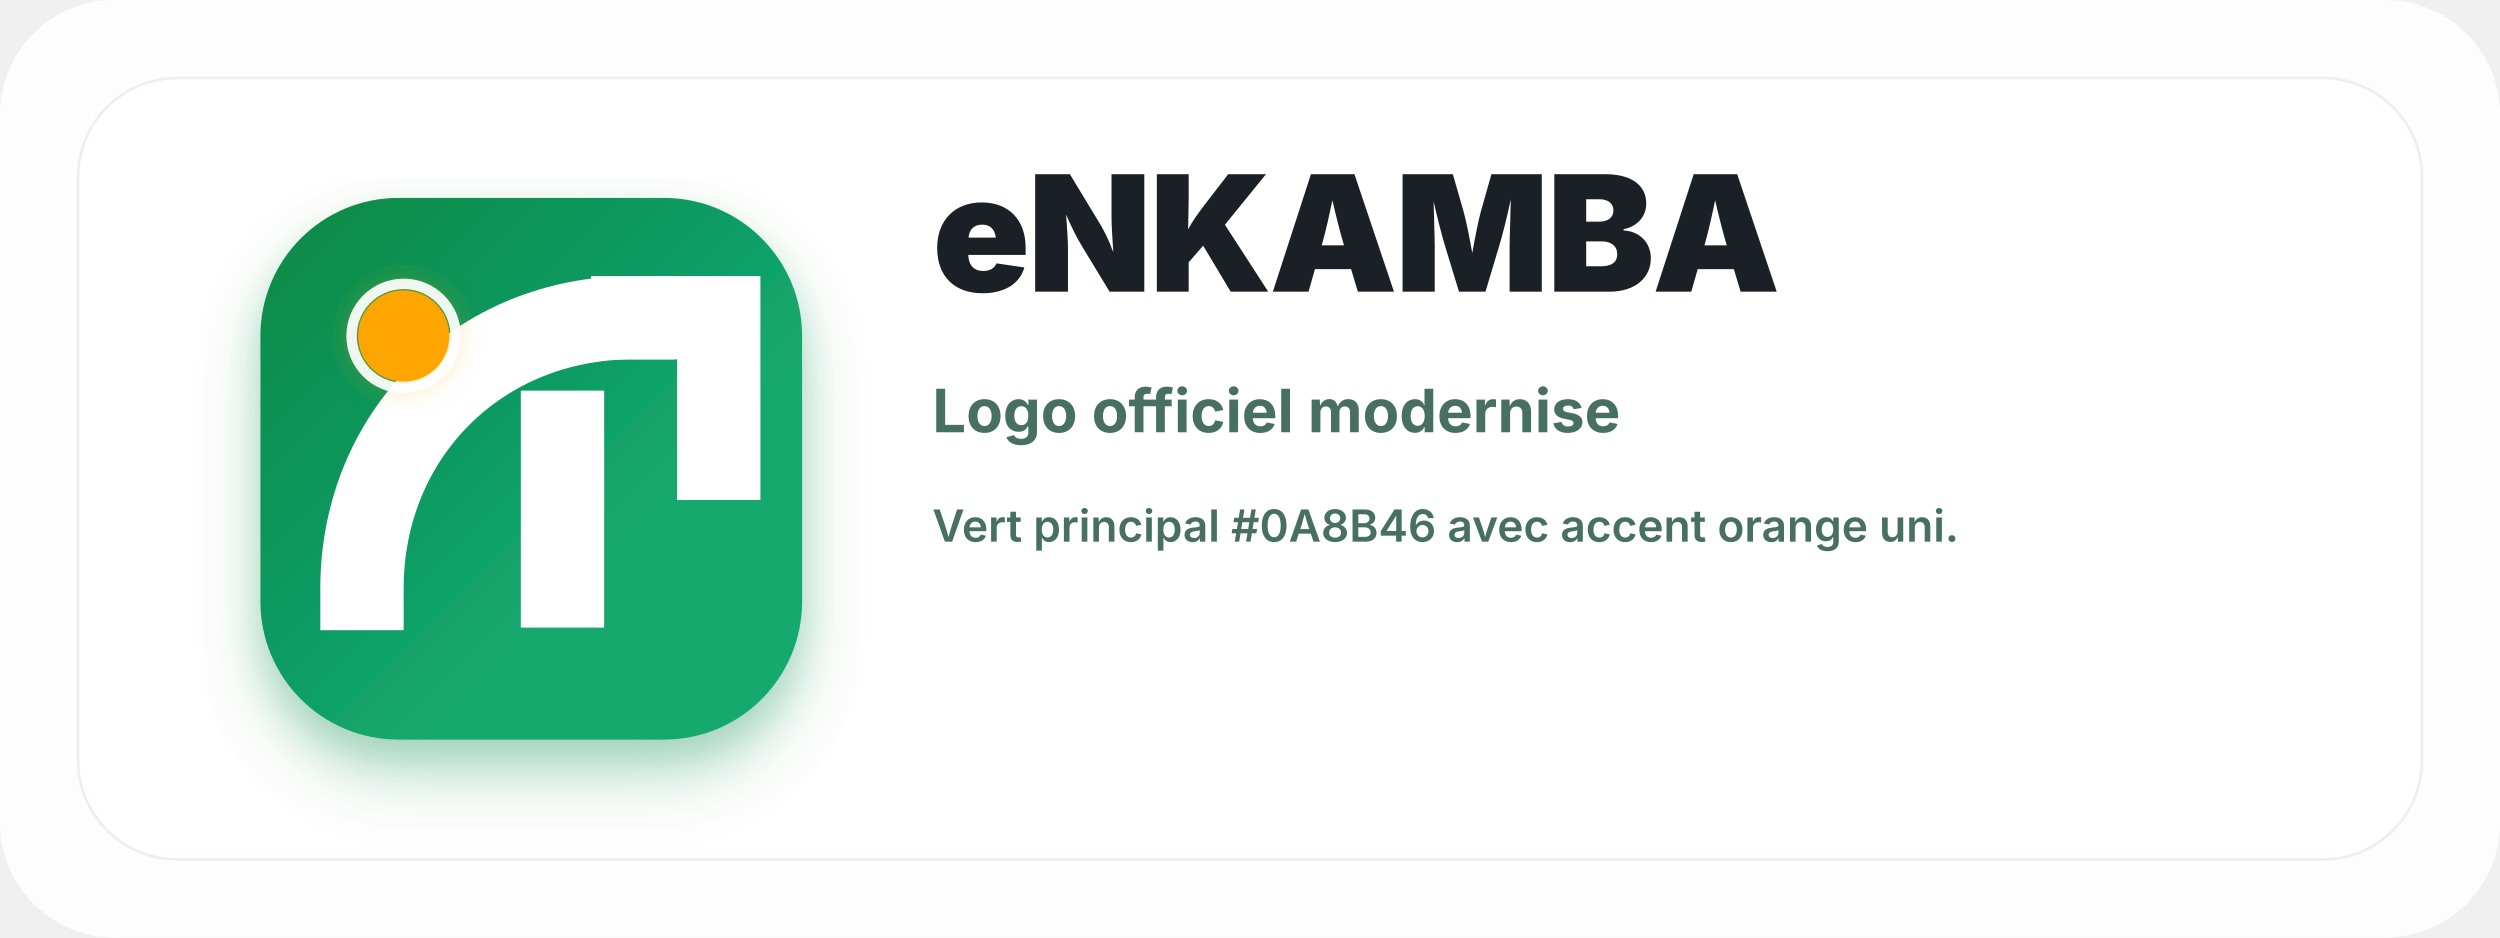
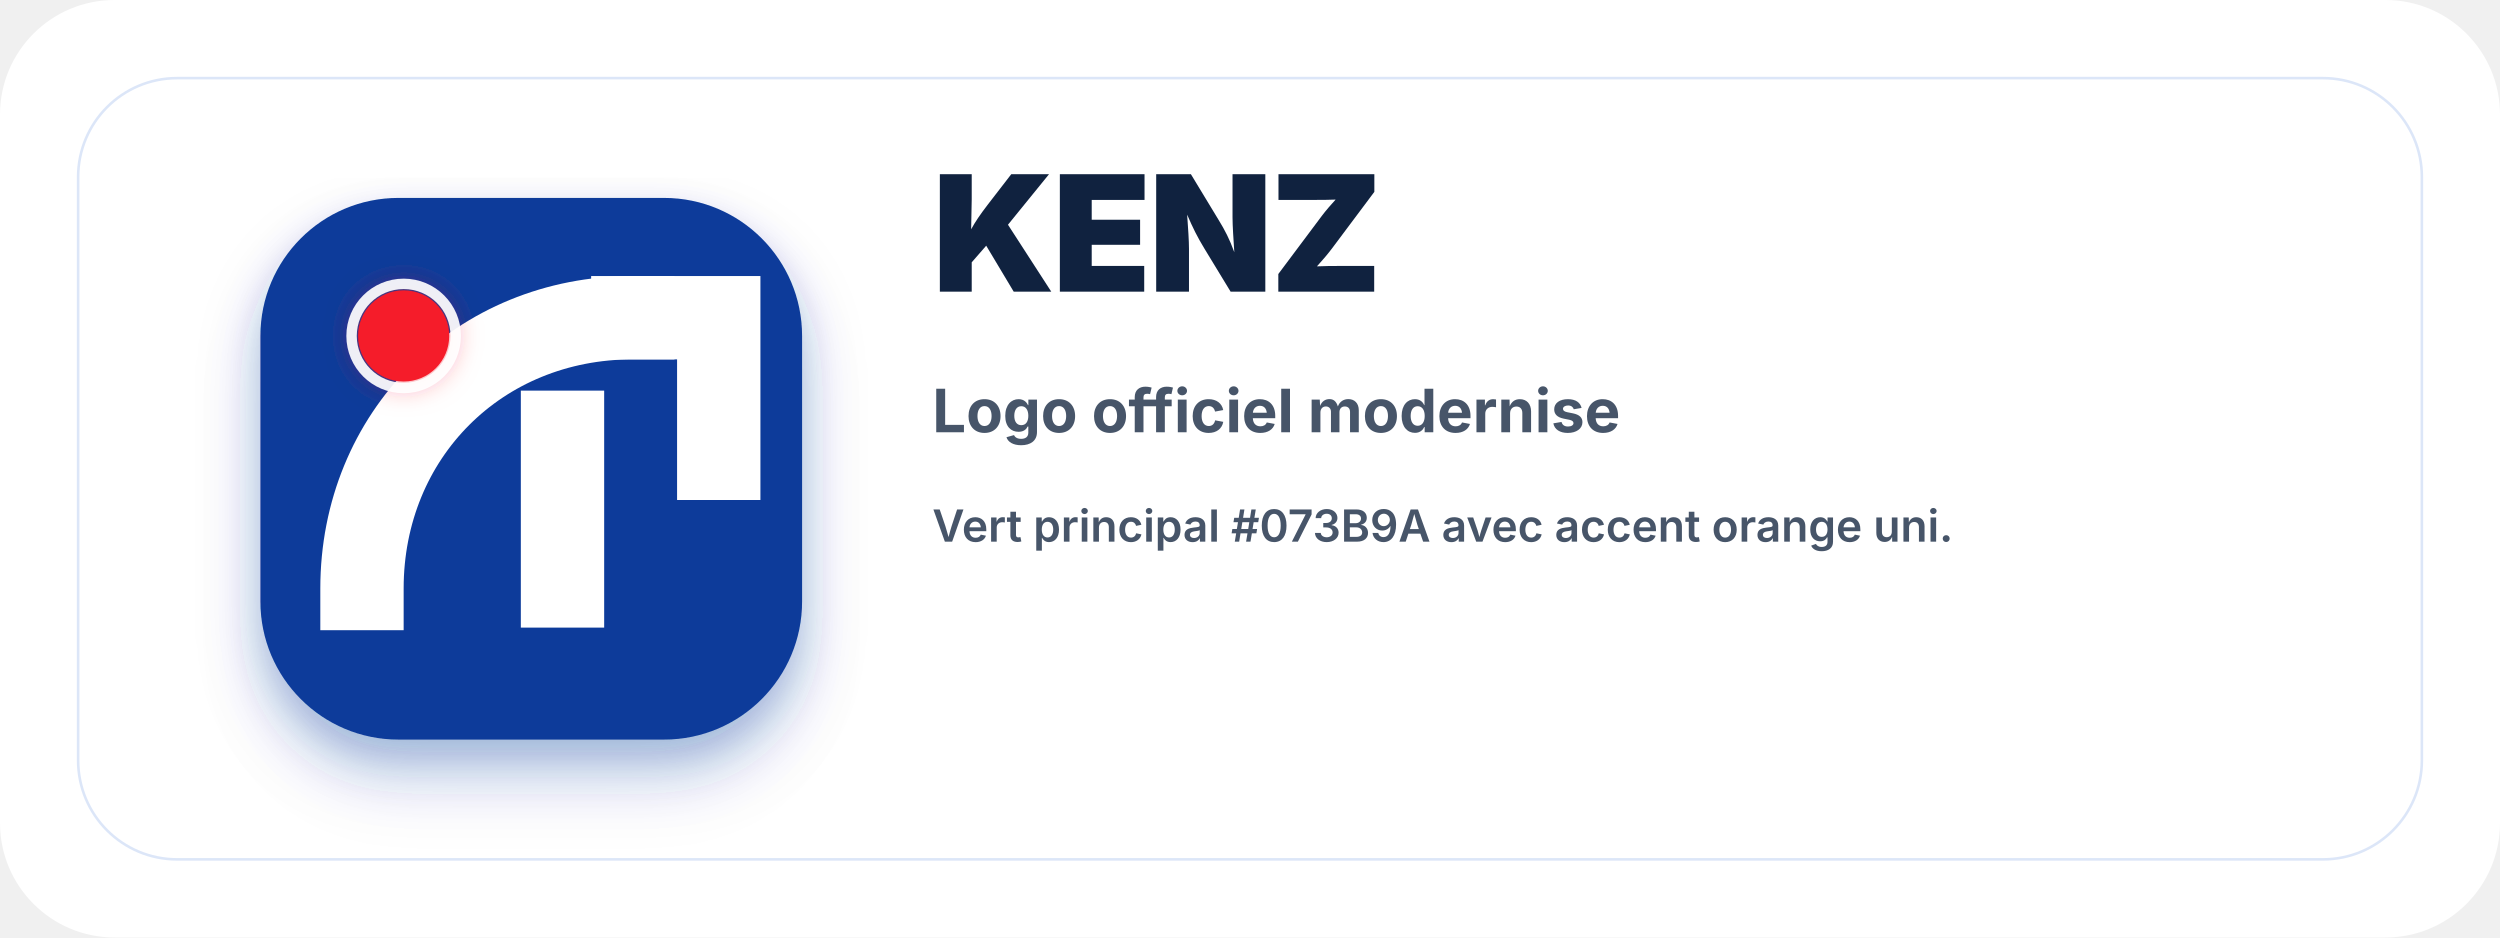
<svg xmlns="http://www.w3.org/2000/svg" width="960" height="360" viewBox="0 0 960 360" fill="none">
  <defs>
    <linearGradient id="bg" x1="76" y1="52" x2="332" y2="308" gradientUnits="userSpaceOnUse">
-       <stop offset="0" stop-color="#0A8B46" />
-       <stop offset="0.58" stop-color="#089961" />
-       <stop offset="1" stop-color="#18A96E" />
+       <stop offset="0" stop-color="#073B9A" />
+       <stop offset="0.58" stop-color="#073B9A" />
+       <stop offset="1" stop-color="#073B9A" />
    </linearGradient>
    <filter id="shadow" x="-20%" y="-20%" width="140%" height="150%">
-       <feDropShadow dx="0" dy="14" stdDeviation="14" flood-color="#0A8B46" flood-opacity="0.20" />
+       <feDropShadow dx="0" dy="14" stdDeviation="14" flood-color="#073B9A" flood-opacity="0.20" />
    </filter>
    <filter id="orangeGlow" x="-70%" y="-70%" width="240%" height="240%">
-       <feDropShadow dx="0" dy="0" stdDeviation="12" flood-color="#FFA500" flood-opacity="0.62" />
+       <feDropShadow dx="0" dy="0" stdDeviation="12" flood-color="#F51B2B" flood-opacity="0.62" />
    </filter>
  </defs>
-   <rect width="960" height="360" rx="44" fill="#FCFDFC" />
-   <rect x="30" y="30" width="900" height="300" rx="38" fill="white" stroke="#E9F0ED" />
+   <rect width="960" height="360" rx="44" fill="#FFFFFF" />
+   <rect x="30" y="30" width="900" height="300" rx="38" fill="white" stroke="#DCE6F8" />
  <g transform="translate(76 52) scale(.5)" filter="url(#shadow)">
    <defs>
      <linearGradient id="bg" x1="72" y1="46" x2="440" y2="466" gradientUnits="userSpaceOnUse">
-         <stop offset="0" stop-color="#0A8B46" />
-         <stop offset="0.58" stop-color="#089961" />
-         <stop offset="1" stop-color="#18A96E" />
+         <stop offset="0" stop-color="#073B9A" />
+         <stop offset="0.58" stop-color="#073B9A" />
+         <stop offset="1" stop-color="#073B9A" />
      </linearGradient>
      <filter id="softShadow" x="-15%" y="-10%" width="130%" height="135%">
-         <feDropShadow dx="0" dy="26" stdDeviation="24" flood-color="#0A8B46" flood-opacity="0.22" />
+         <feDropShadow dx="0" dy="26" stdDeviation="24" flood-color="#073B9A" flood-opacity="0.22" />
      </filter>
      <filter id="orangeGlow" x="-70%" y="-70%" width="240%" height="240%">
-         <feDropShadow dx="0" dy="0" stdDeviation="12" flood-color="#FFA500" flood-opacity="0.62" />
+         <feDropShadow dx="0" dy="0" stdDeviation="12" flood-color="#F51B2B" flood-opacity="0.62" />
        <feDropShadow dx="0" dy="8" stdDeviation="10" flood-color="#3B2200" flood-opacity="0.20" />
      </filter>
    </defs>
    <rect x="48" y="48" width="416" height="416" rx="106" fill="url(#bg)" filter="url(#softShadow)" />
    <path d="M126 348C126 230 216 140 334 140" stroke="#FFFFFF" stroke-width="64" stroke-linecap="square" />
    <path d="M334 140H400V248" stroke="#FFFFFF" stroke-width="64" stroke-linecap="square" stroke-linejoin="miter" />
    <path d="M280 346V228" stroke="#FFFFFF" stroke-width="64" stroke-linecap="square" />
-     <circle cx="158" cy="154" r="35" fill="#FFA500" filter="url(#orangeGlow)" />
+     <circle cx="158" cy="154" r="35" fill="#F51B2B" filter="url(#orangeGlow)" />
    <circle cx="158" cy="154" r="40" stroke="white" stroke-width="8" opacity="0.92" />
  </g>
  <g transform="translate(358 112)">
-     <text x="0" y="0" font-family="Inter, Poppins, Arial, sans-serif" font-size="62" font-weight="850" letter-spacing="-1" fill="#1B2026">eNKAMBA</text>
-     <text x="0" y="54" font-family="Inter, Poppins, Arial, sans-serif" font-size="23" font-weight="750" fill="#477063">Logo officiel modernise</text>
-     <text x="0" y="96" font-family="Inter, Poppins, Arial, sans-serif" font-size="17" font-weight="600" fill="#477063">Vert principal #0A8B46 avec accent orange uni.</text>
+     <text x="0" y="0" font-family="Inter, Poppins, Arial, sans-serif" font-size="62" font-weight="850" letter-spacing="-1" fill="#10223F">KENZ</text>
+     <text x="0" y="54" font-family="Inter, Poppins, Arial, sans-serif" font-size="23" font-weight="750" fill="#475569">Logo officiel modernise</text>
+     <text x="0" y="96" font-family="Inter, Poppins, Arial, sans-serif" font-size="17" font-weight="600" fill="#475569">Vert principal #073B9A avec accent orange uni.</text>
  </g>
</svg>
